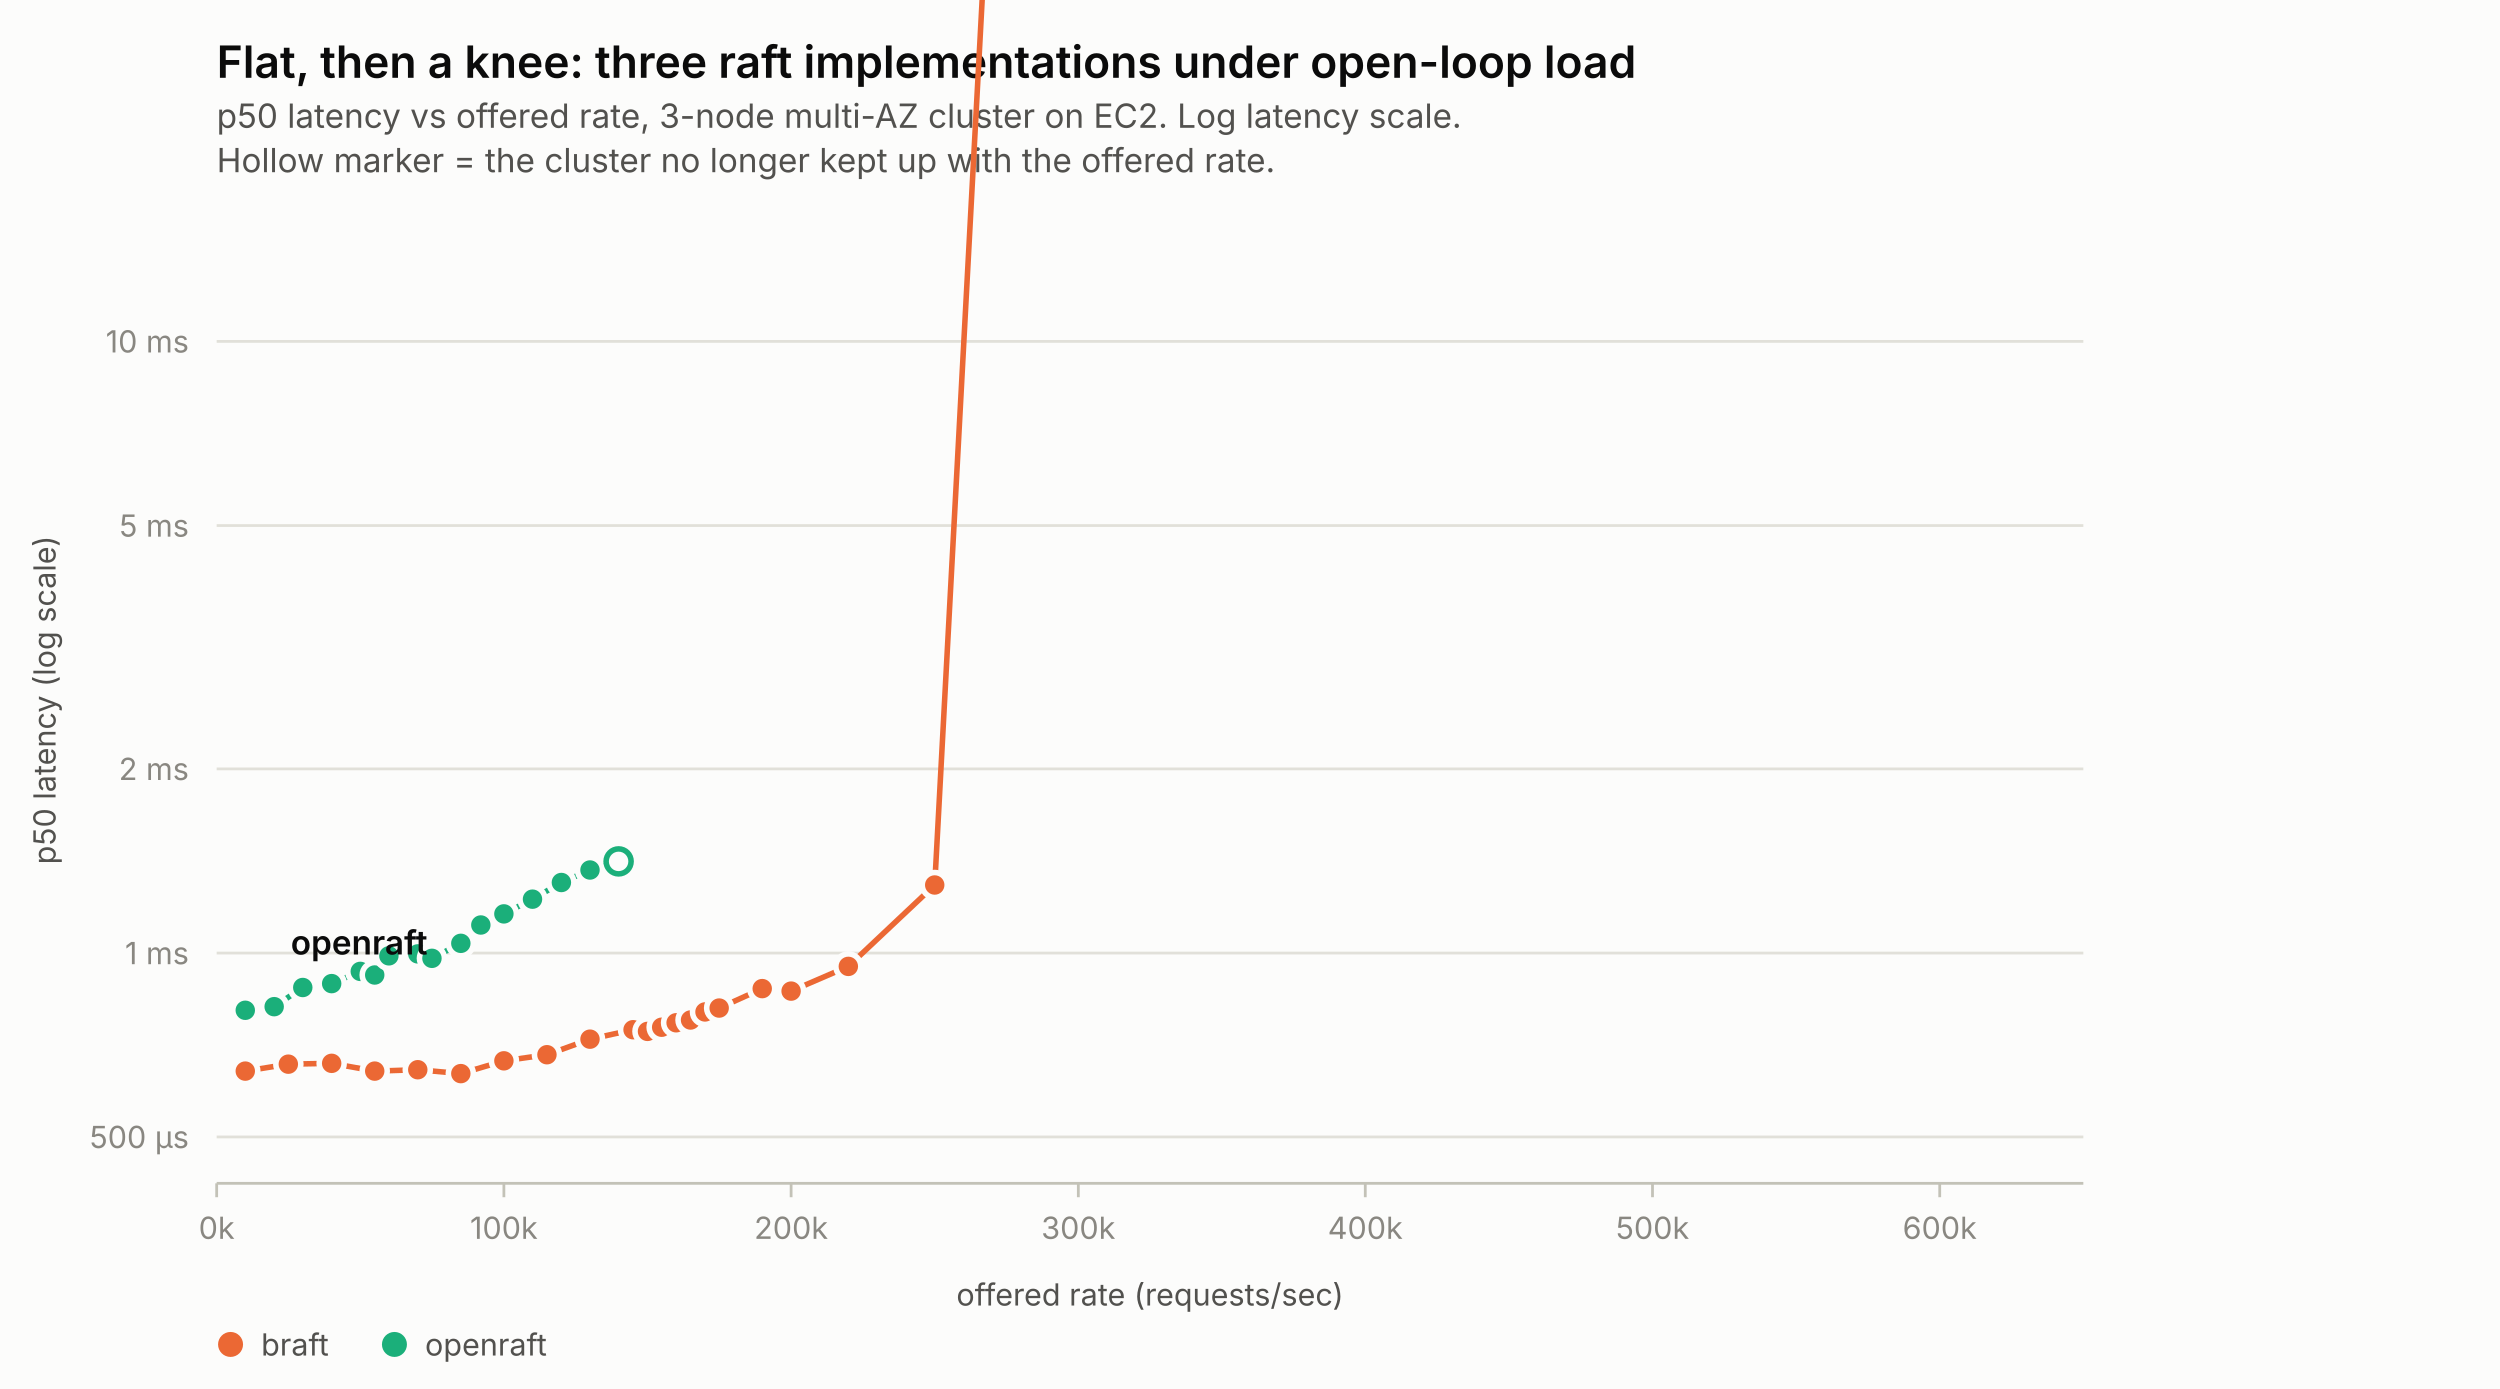
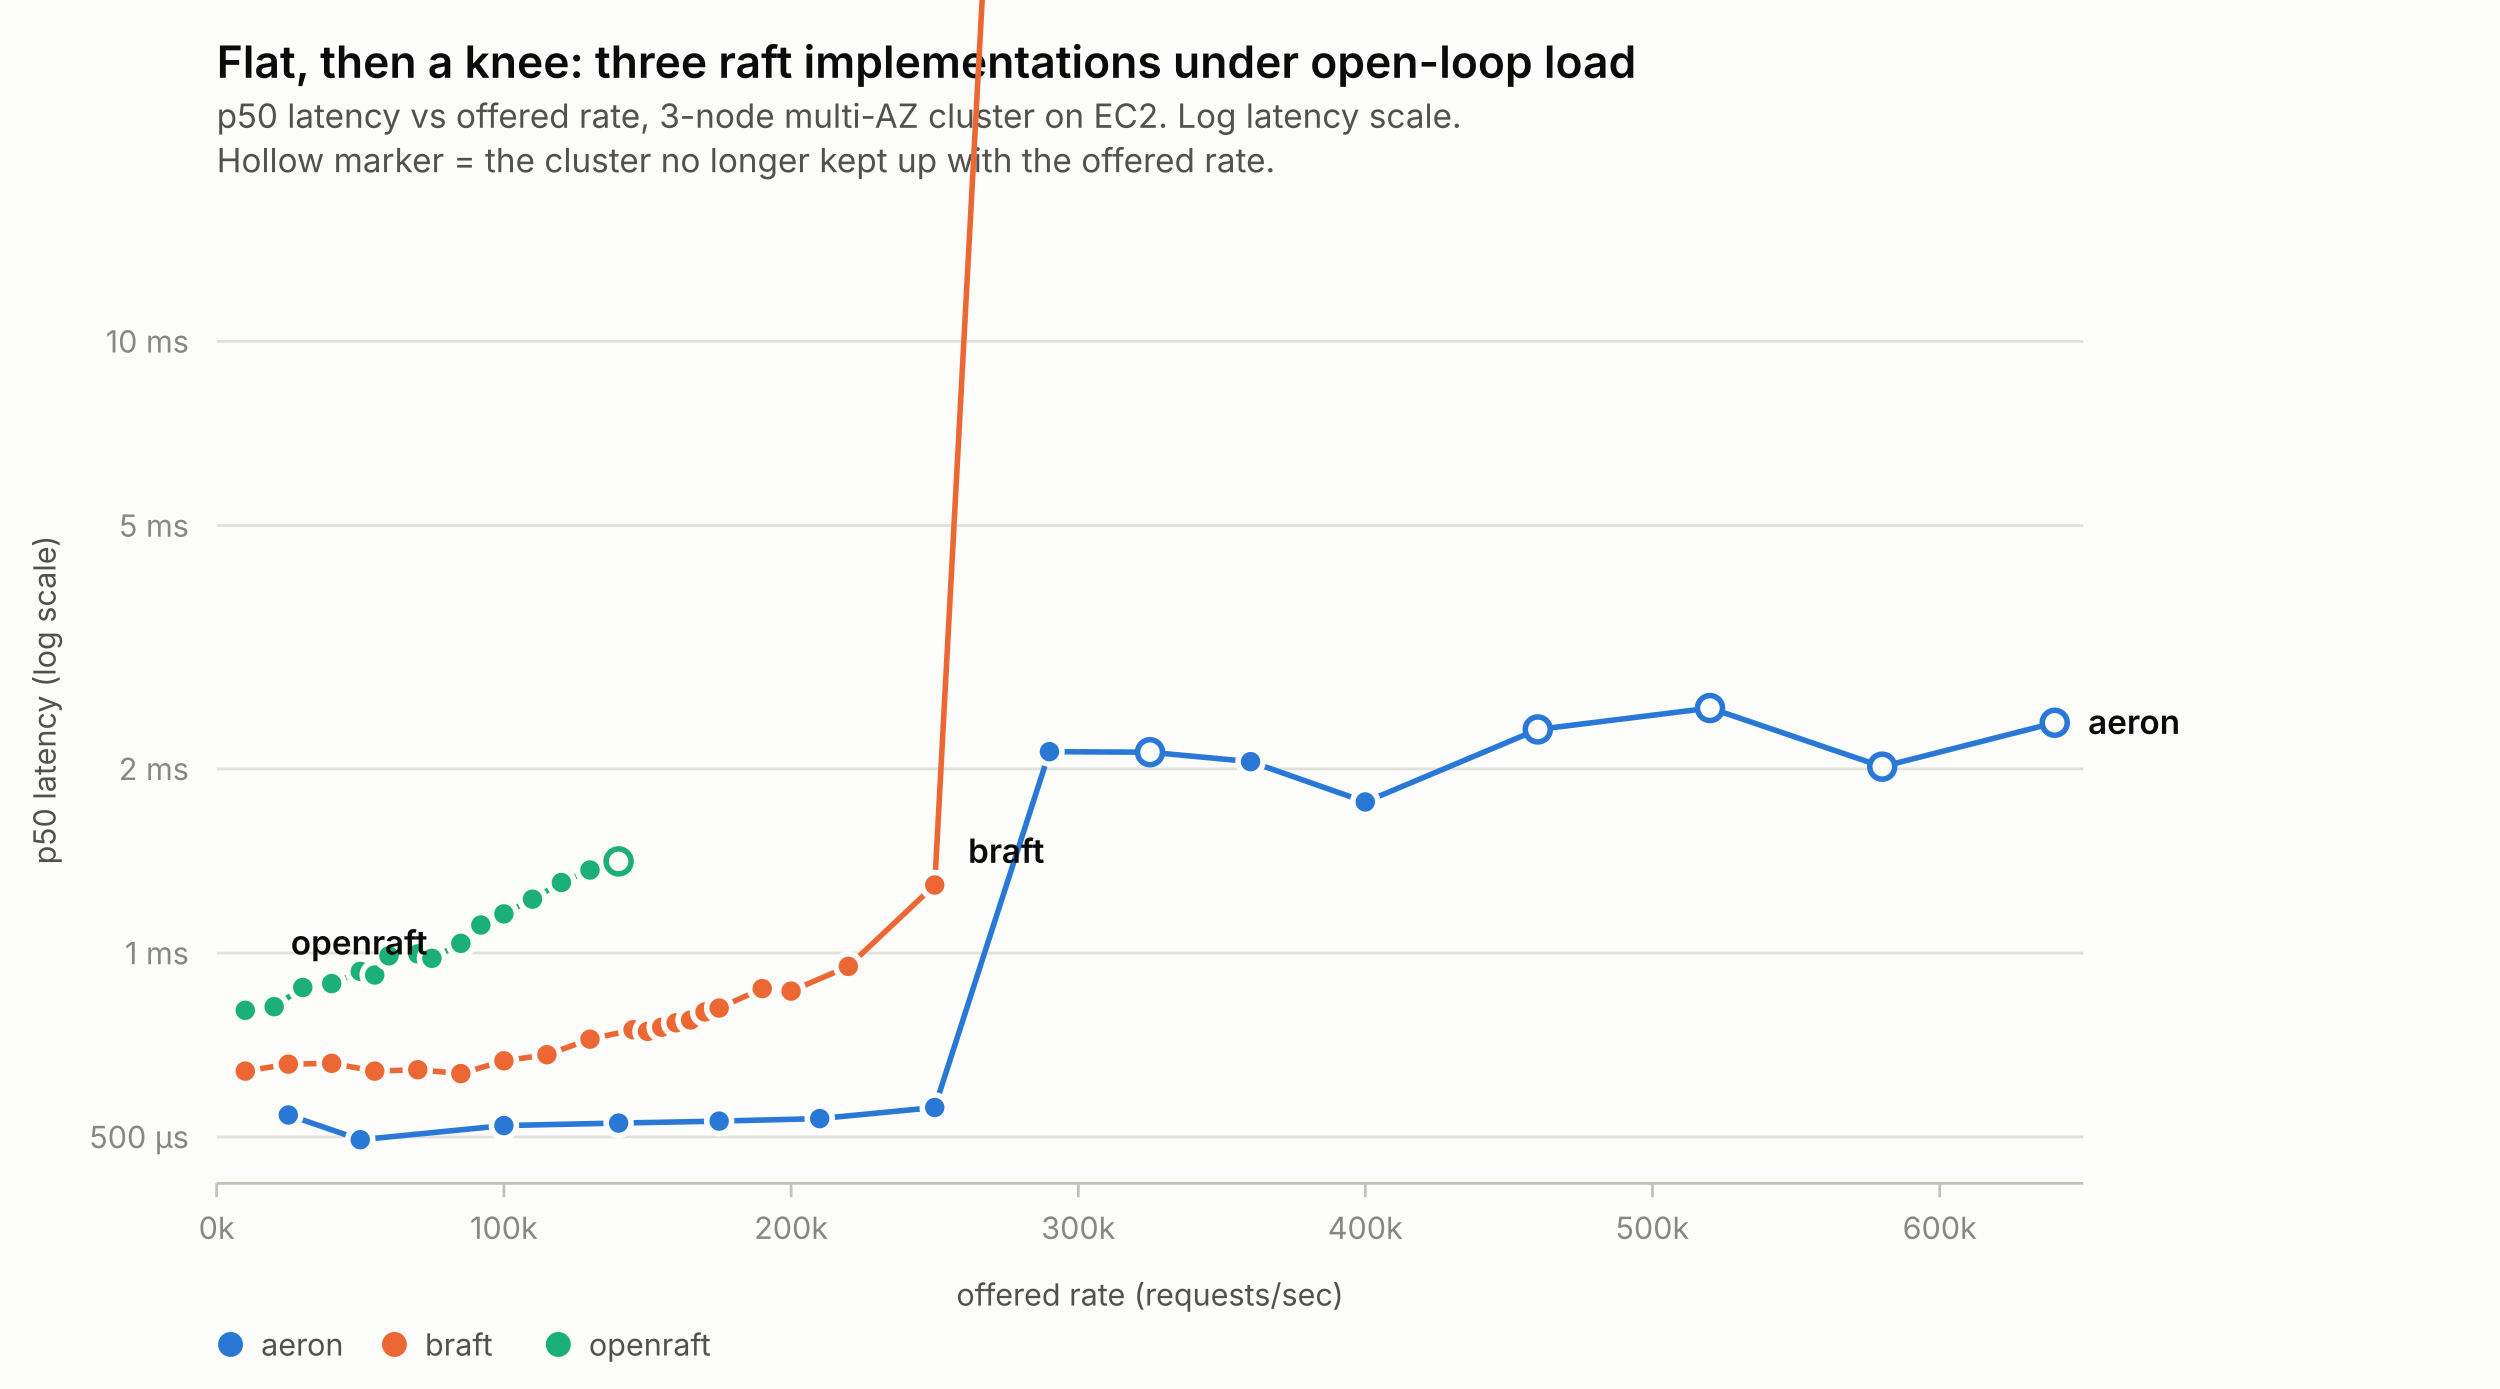
<svg xmlns="http://www.w3.org/2000/svg" width="900" height="500" viewBox="0 0 900 500" font-family="system-ui,-apple-system,&quot;Segoe UI&quot;,sans-serif" role="img" aria-label="Flat, then a knee: three raft implementations under open-loop load">
  <rect width="900" height="500" fill="#fcfcfb" />
  <text x="78" y="28" font-size="16" font-weight="600" fill="#0b0b0b">Flat, then a knee: three raft implementations under open-loop load</text>
  <text x="78" y="46" font-size="12" fill="#52514e">p50 latency vs offered rate, 3-node multi-AZ cluster on EC2. Log latency scale.</text>
  <text x="78" y="62" font-size="12" fill="#52514e">Hollow marker = the cluster no longer kept up with the offered rate.</text>
  <line x1="78" y1="409.3" x2="750" y2="409.3" stroke="#e1e0d9" stroke-width="1" />
  <text x="68" y="413.3" font-size="11" fill="#898781" text-anchor="end">500 µs</text>
  <line x1="78" y1="343.1" x2="750" y2="343.1" stroke="#e1e0d9" stroke-width="1" />
  <text x="68" y="347.1" font-size="11" fill="#898781" text-anchor="end">1 ms</text>
  <line x1="78" y1="276.8" x2="750" y2="276.8" stroke="#e1e0d9" stroke-width="1" />
  <text x="68" y="280.8" font-size="11" fill="#898781" text-anchor="end">2 ms</text>
  <line x1="78" y1="189.2" x2="750" y2="189.2" stroke="#e1e0d9" stroke-width="1" />
  <text x="68" y="193.2" font-size="11" fill="#898781" text-anchor="end">5 ms</text>
  <line x1="78" y1="122.9" x2="750" y2="122.9" stroke="#e1e0d9" stroke-width="1" />
  <text x="68" y="126.9" font-size="11" fill="#898781" text-anchor="end">10 ms</text>
  <text x="20" y="252" font-size="11" fill="#52514e" text-anchor="middle" transform="rotate(-90 20 252)">p50 latency (log scale)</text>
  <line x1="78" y1="426" x2="750" y2="426" stroke="#c3c2b7" stroke-width="1" />
  <line x1="78.0" y1="426" x2="78.0" y2="431" stroke="#c3c2b7" stroke-width="1" />
  <text x="78.0" y="446" font-size="11" fill="#898781" text-anchor="middle">0k</text>
  <line x1="181.4" y1="426" x2="181.4" y2="431" stroke="#c3c2b7" stroke-width="1" />
  <text x="181.4" y="446" font-size="11" fill="#898781" text-anchor="middle">100k</text>
  <line x1="284.8" y1="426" x2="284.8" y2="431" stroke="#c3c2b7" stroke-width="1" />
  <text x="284.8" y="446" font-size="11" fill="#898781" text-anchor="middle">200k</text>
  <line x1="388.2" y1="426" x2="388.2" y2="431" stroke="#c3c2b7" stroke-width="1" />
  <text x="388.2" y="446" font-size="11" fill="#898781" text-anchor="middle">300k</text>
  <line x1="491.5" y1="426" x2="491.5" y2="431" stroke="#c3c2b7" stroke-width="1" />
  <text x="491.5" y="446" font-size="11" fill="#898781" text-anchor="middle">400k</text>
  <line x1="594.9" y1="426" x2="594.9" y2="431" stroke="#c3c2b7" stroke-width="1" />
  <text x="594.9" y="446" font-size="11" fill="#898781" text-anchor="middle">500k</text>
  <line x1="698.3" y1="426" x2="698.3" y2="431" stroke="#c3c2b7" stroke-width="1" />
  <text x="698.3" y="446" font-size="11" fill="#898781" text-anchor="middle">600k</text>
  <text x="414" y="470" font-size="11" fill="#52514e" text-anchor="middle">offered rate (requests/sec)</text>
+   <path d="M103.8,401.4 L129.7,410.3 L181.4,405.2 L222.7,404.3 L258.9,403.6 L295.1,402.7 L336.5,398.7 L377.8,270.6 L414.0,270.8 L450.2,274.2 L491.5,288.7 L553.6,262.6 L615.6,254.9 L677.6,276.0 L739.7,260.2" fill="none" stroke="#2a78d6" stroke-width="2" stroke-linejoin="round" stroke-linecap="round" />
+   <circle cx="103.8" cy="401.4" r="4.5" fill="#2a78d6" stroke="#fcfcfb" stroke-width="2" />
+   <circle cx="129.7" cy="410.3" r="4.5" fill="#2a78d6" stroke="#fcfcfb" stroke-width="2" />
+   <circle cx="181.4" cy="405.2" r="4.5" fill="#2a78d6" stroke="#fcfcfb" stroke-width="2" />
+   <circle cx="222.7" cy="404.3" r="4.5" fill="#2a78d6" stroke="#fcfcfb" stroke-width="2" />
+   <circle cx="258.9" cy="403.6" r="4.5" fill="#2a78d6" stroke="#fcfcfb" stroke-width="2" />
+   <circle cx="295.1" cy="402.7" r="4.5" fill="#2a78d6" stroke="#fcfcfb" stroke-width="2" />
+   <circle cx="336.5" cy="398.7" r="4.5" fill="#2a78d6" stroke="#fcfcfb" stroke-width="2" />
+   <circle cx="377.8" cy="270.6" r="4.5" fill="#2a78d6" stroke="#fcfcfb" stroke-width="2" />
+   <circle cx="414.0" cy="270.8" r="4.5" fill="#fcfcfb" stroke="#2a78d6" stroke-width="2" />
+   <circle cx="450.2" cy="274.2" r="4.5" fill="#2a78d6" stroke="#fcfcfb" stroke-width="2" />
+   <circle cx="491.5" cy="288.7" r="4.5" fill="#2a78d6" stroke="#fcfcfb" stroke-width="2" />
+   <circle cx="553.6" cy="262.6" r="4.5" fill="#fcfcfb" stroke="#2a78d6" stroke-width="2" />
+   <circle cx="615.6" cy="254.9" r="4.5" fill="#fcfcfb" stroke="#2a78d6" stroke-width="2" />
+   <circle cx="677.6" cy="276.0" r="4.5" fill="#fcfcfb" stroke="#2a78d6" stroke-width="2" />
+   <circle cx="739.7" cy="260.2" r="4.5" fill="#fcfcfb" stroke="#2a78d6" stroke-width="2" />
+   <text x="751.7" y="264.2" font-size="12" font-weight="600" fill="#0b0b0b">aeron</text>
  <path d="M88.3,385.6 L103.8,383.1 L119.4,382.8 L134.9,385.6 L150.4,385.1 L165.9,386.5 L181.4,381.9 L196.9,379.7 L212.4,374.1 L227.9,370.7 L233.1,371.3 L238.2,369.8 L243.4,368.2 L248.6,367.2 L253.8,364.3 L258.9,362.9 L274.4,355.9 L284.8,356.8 L305.4,347.9 L336.5,318.6 L367.5,-259.9 L398.5,-82.0" fill="none" stroke="#eb6834" stroke-width="2" stroke-linejoin="round" stroke-linecap="round" />
  <circle cx="88.3" cy="385.6" r="4.5" fill="#eb6834" stroke="#fcfcfb" stroke-width="2" />
  <circle cx="103.8" cy="383.1" r="4.5" fill="#eb6834" stroke="#fcfcfb" stroke-width="2" />
  <circle cx="119.4" cy="382.8" r="4.5" fill="#eb6834" stroke="#fcfcfb" stroke-width="2" />
  <circle cx="134.9" cy="385.6" r="4.5" fill="#eb6834" stroke="#fcfcfb" stroke-width="2" />
  <circle cx="150.4" cy="385.1" r="4.5" fill="#eb6834" stroke="#fcfcfb" stroke-width="2" />
  <circle cx="165.9" cy="386.5" r="4.5" fill="#eb6834" stroke="#fcfcfb" stroke-width="2" />
  <circle cx="181.4" cy="381.9" r="4.5" fill="#eb6834" stroke="#fcfcfb" stroke-width="2" />
  <circle cx="196.9" cy="379.7" r="4.5" fill="#eb6834" stroke="#fcfcfb" stroke-width="2" />
  <circle cx="212.4" cy="374.1" r="4.5" fill="#eb6834" stroke="#fcfcfb" stroke-width="2" />
  <circle cx="227.9" cy="370.7" r="4.5" fill="#eb6834" stroke="#fcfcfb" stroke-width="2" />
  <circle cx="233.1" cy="371.3" r="4.5" fill="#eb6834" stroke="#fcfcfb" stroke-width="2" />
  <circle cx="238.2" cy="369.8" r="4.5" fill="#eb6834" stroke="#fcfcfb" stroke-width="2" />
  <circle cx="243.4" cy="368.2" r="4.5" fill="#eb6834" stroke="#fcfcfb" stroke-width="2" />
  <circle cx="248.6" cy="367.2" r="4.5" fill="#eb6834" stroke="#fcfcfb" stroke-width="2" />
  <circle cx="253.8" cy="364.3" r="4.5" fill="#eb6834" stroke="#fcfcfb" stroke-width="2" />
  <circle cx="258.9" cy="362.9" r="4.5" fill="#eb6834" stroke="#fcfcfb" stroke-width="2" />
  <circle cx="274.4" cy="355.9" r="4.5" fill="#eb6834" stroke="#fcfcfb" stroke-width="2" />
  <circle cx="284.8" cy="356.8" r="4.5" fill="#eb6834" stroke="#fcfcfb" stroke-width="2" />
  <circle cx="305.4" cy="347.9" r="4.5" fill="#eb6834" stroke="#fcfcfb" stroke-width="2" />
  <circle cx="336.5" cy="318.6" r="4.5" fill="#eb6834" stroke="#fcfcfb" stroke-width="2" />
  <circle cx="367.5" cy="-259.9" r="4.5" fill="#fcfcfb" stroke="#eb6834" stroke-width="2" />
  <circle cx="398.5" cy="-82.0" r="4.5" fill="#fcfcfb" stroke="#eb6834" stroke-width="2" />
-   <text x="410.5" y="-88.0" font-size="12" font-weight="600" fill="#0b0b0b">braft</text>
+   <text x="348.5" y="310.6" font-size="12" font-weight="600" fill="#0b0b0b">braft</text>
  <path d="M88.3,363.7 L98.7,362.4 L109.0,355.5 L119.4,354.1 L129.7,349.7 L134.9,351.0 L140.0,344.1 L150.4,343.4 L155.5,345.0 L165.9,339.6 L173.1,333.0 L181.4,329.0 L191.7,323.7 L202.1,317.7 L212.4,313.2 L222.7,310.1" fill="none" stroke="#1baf7a" stroke-width="2" stroke-linejoin="round" stroke-linecap="round" />
  <circle cx="88.3" cy="363.7" r="4.5" fill="#1baf7a" stroke="#fcfcfb" stroke-width="2" />
  <circle cx="98.7" cy="362.4" r="4.5" fill="#1baf7a" stroke="#fcfcfb" stroke-width="2" />
  <circle cx="109.0" cy="355.5" r="4.5" fill="#1baf7a" stroke="#fcfcfb" stroke-width="2" />
  <circle cx="119.4" cy="354.1" r="4.5" fill="#1baf7a" stroke="#fcfcfb" stroke-width="2" />
  <circle cx="129.7" cy="349.7" r="4.5" fill="#1baf7a" stroke="#fcfcfb" stroke-width="2" />
  <circle cx="134.9" cy="351.0" r="4.5" fill="#1baf7a" stroke="#fcfcfb" stroke-width="2" />
  <circle cx="140.0" cy="344.1" r="4.5" fill="#1baf7a" stroke="#fcfcfb" stroke-width="2" />
  <circle cx="150.4" cy="343.4" r="4.5" fill="#1baf7a" stroke="#fcfcfb" stroke-width="2" />
  <circle cx="155.5" cy="345.0" r="4.5" fill="#1baf7a" stroke="#fcfcfb" stroke-width="2" />
  <circle cx="165.9" cy="339.6" r="4.5" fill="#1baf7a" stroke="#fcfcfb" stroke-width="2" />
  <circle cx="173.1" cy="333.0" r="4.5" fill="#1baf7a" stroke="#fcfcfb" stroke-width="2" />
  <circle cx="181.4" cy="329.0" r="4.5" fill="#1baf7a" stroke="#fcfcfb" stroke-width="2" />
  <circle cx="191.7" cy="323.7" r="4.5" fill="#1baf7a" stroke="#fcfcfb" stroke-width="2" />
  <circle cx="202.1" cy="317.7" r="4.5" fill="#1baf7a" stroke="#fcfcfb" stroke-width="2" />
  <circle cx="212.4" cy="313.2" r="4.5" fill="#1baf7a" stroke="#fcfcfb" stroke-width="2" />
  <circle cx="222.7" cy="310.1" r="4.5" fill="#fcfcfb" stroke="#1baf7a" stroke-width="2" />
  <text x="153.9" y="343.6" font-size="12" text-anchor="end" font-weight="600" fill="#0b0b0b">openraft</text>
-   <circle cx="83" cy="484" r="4.5" fill="#eb6834" />
-   <text x="94" y="488" font-size="11" fill="#52514e">braft</text>
-   <circle cx="142.0" cy="484" r="4.5" fill="#1baf7a" />
-   <text x="153.0" y="488" font-size="11" fill="#52514e">openraft</text>
+   <circle cx="83" cy="484" r="4.5" fill="#2a78d6" />
+   <text x="94" y="488" font-size="11" fill="#52514e">aeron</text>
+   <circle cx="142.0" cy="484" r="4.5" fill="#eb6834" />
+   <text x="153.0" y="488" font-size="11" fill="#52514e">braft</text>
+   <circle cx="201.0" cy="484" r="4.5" fill="#1baf7a" />
+   <text x="212.0" y="488" font-size="11" fill="#52514e">openraft</text>
</svg>
